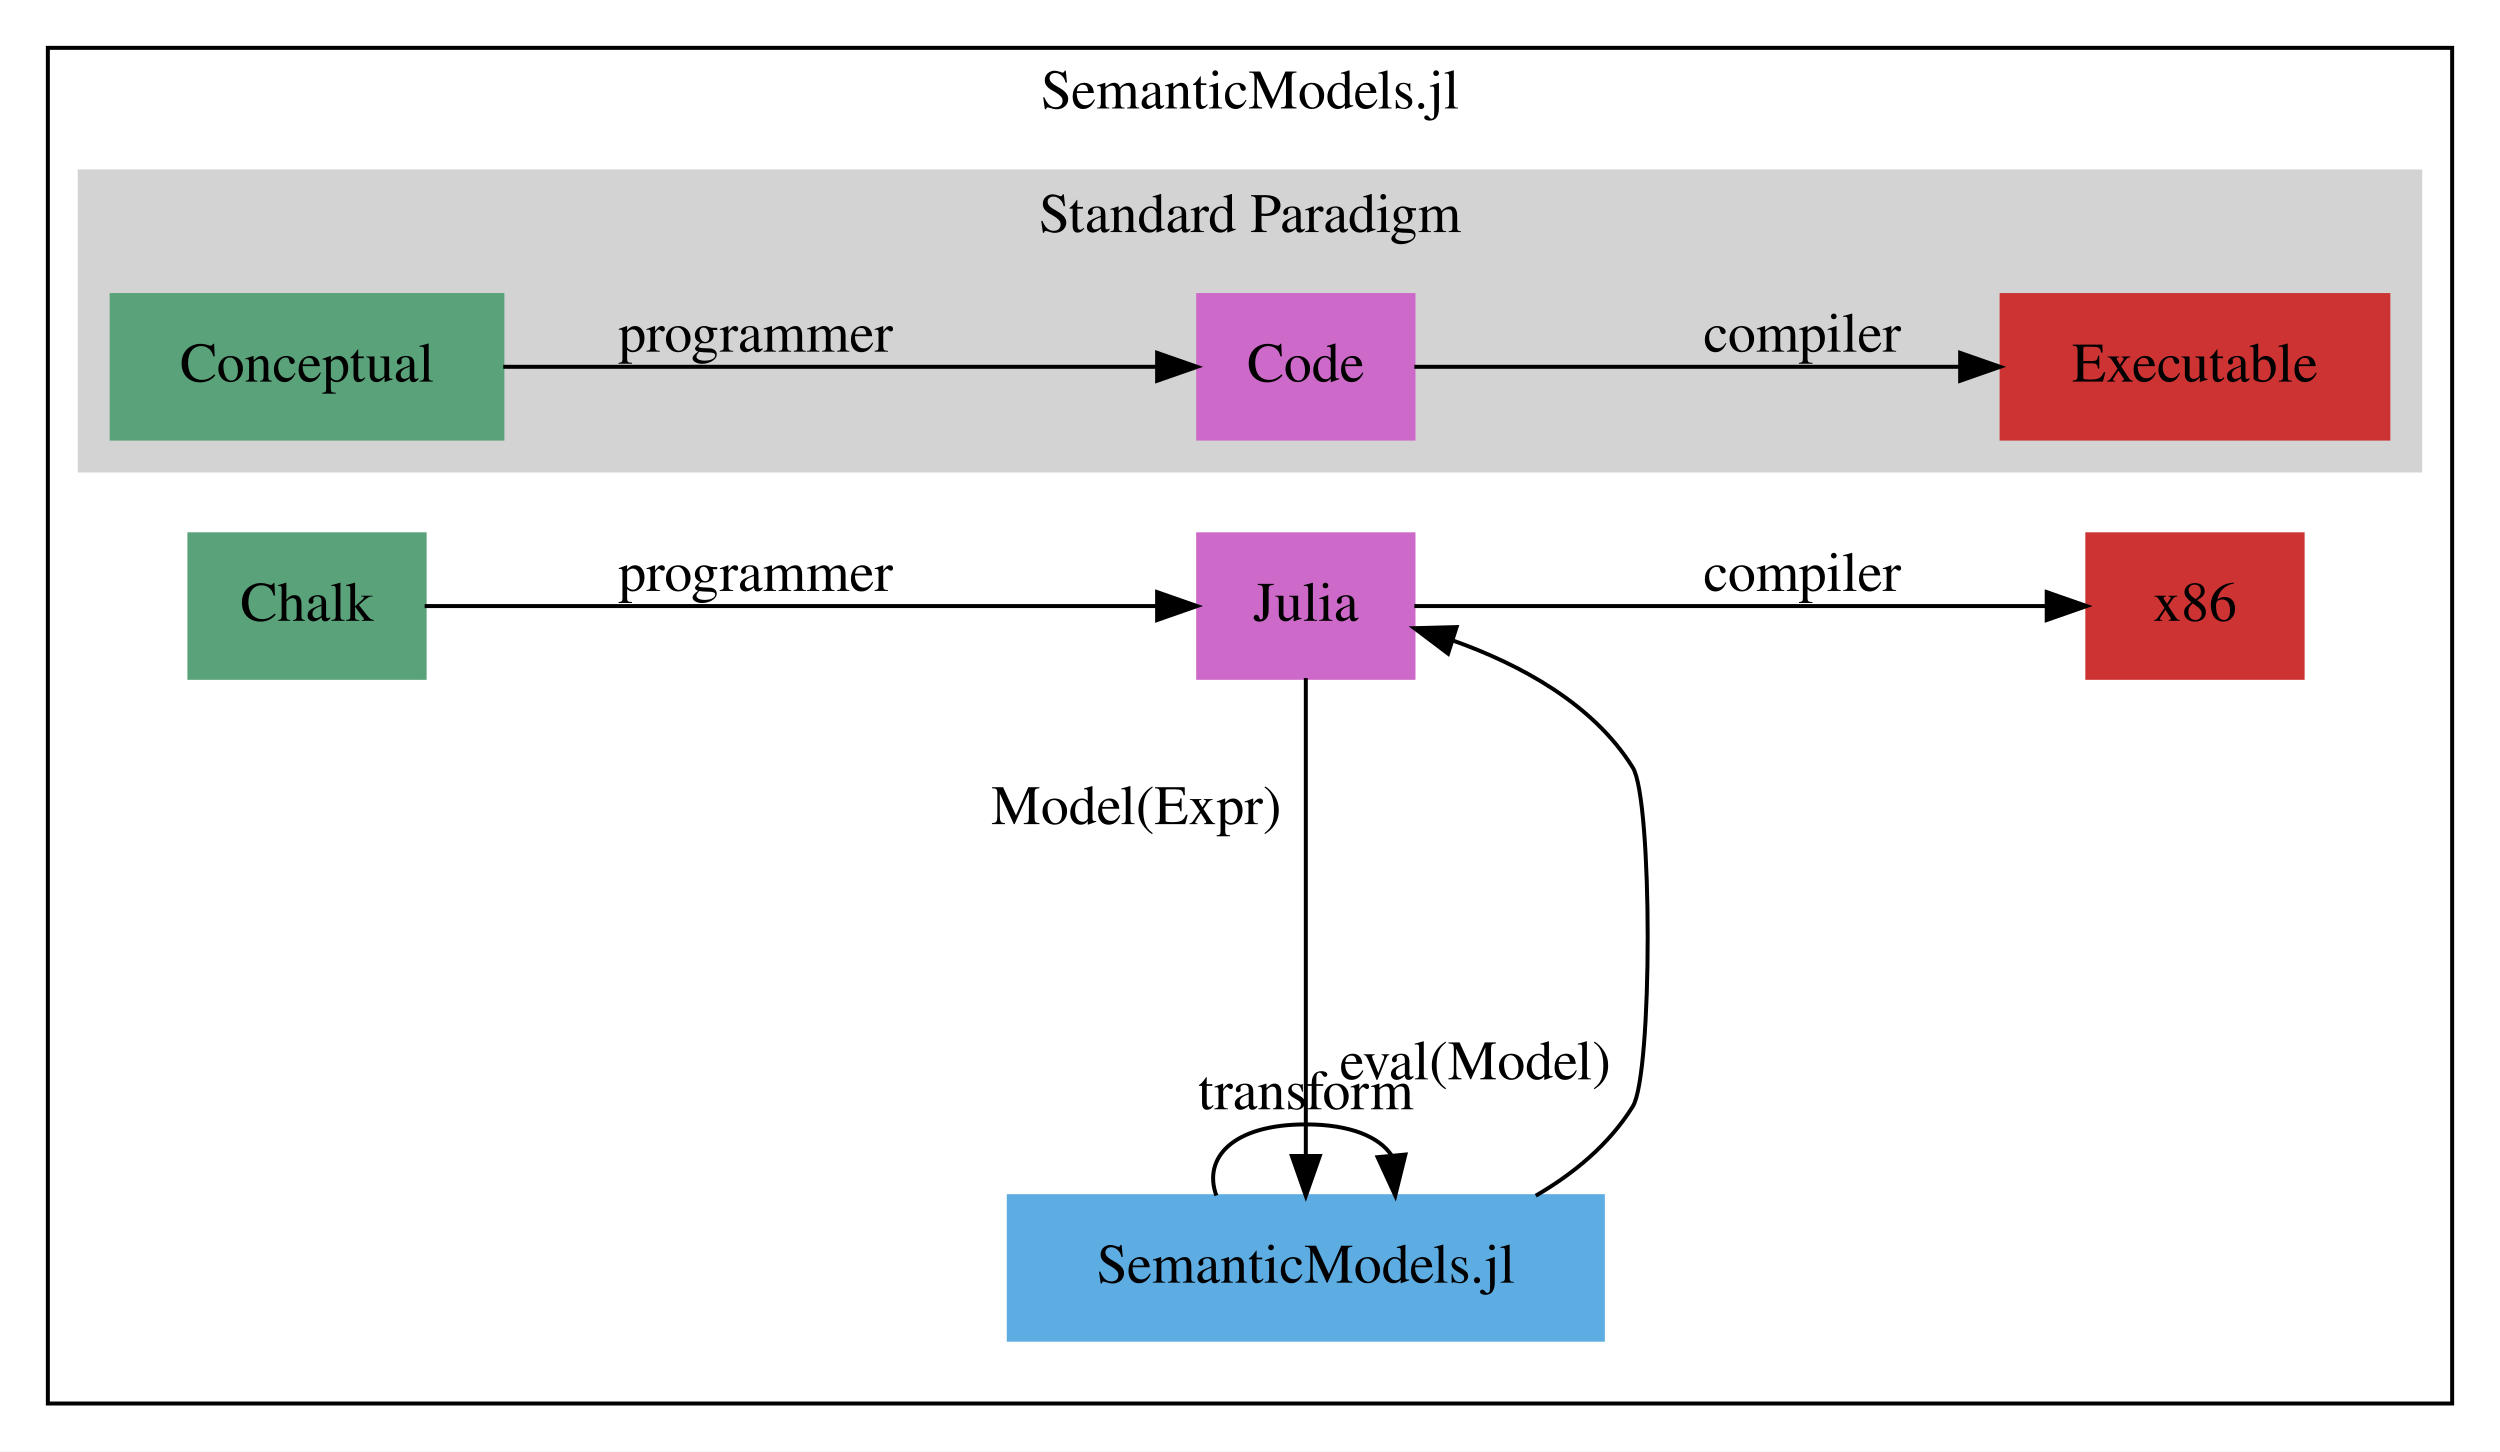
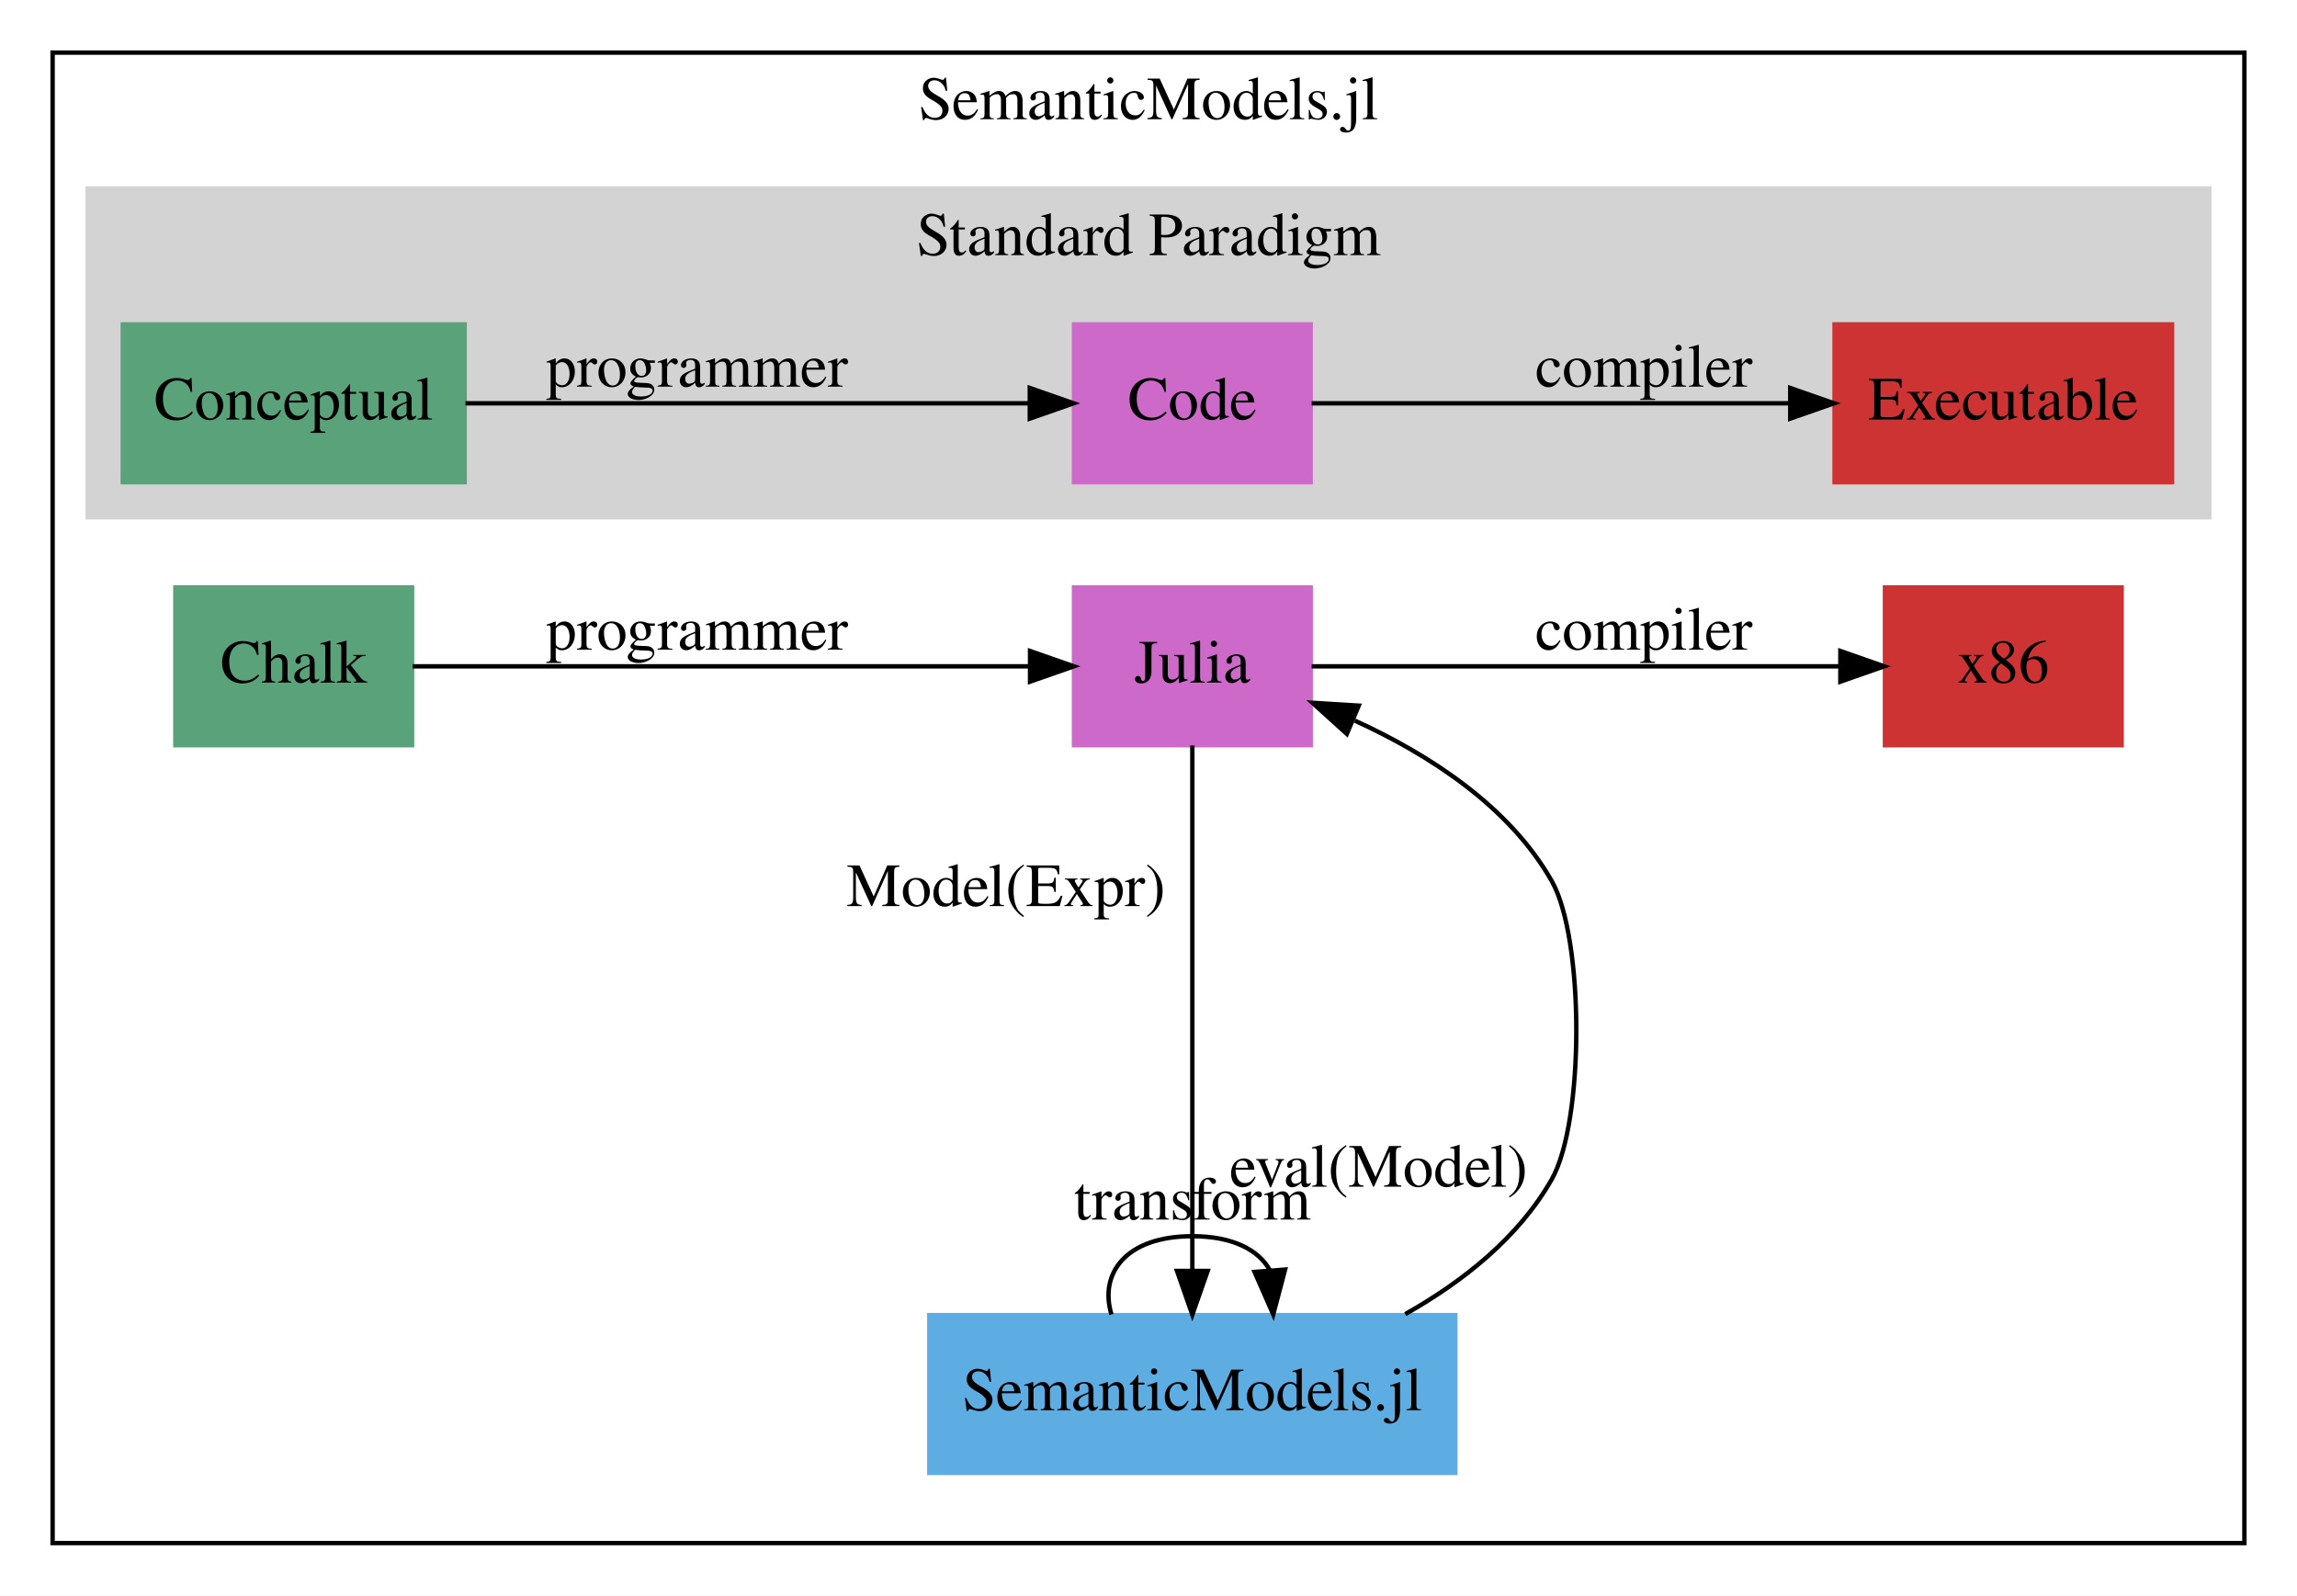
- <svg xmlns="http://www.w3.org/2000/svg" width="627pt" height="364pt" viewBox="0.00 0.00 627.00 364.00">
+ <svg xmlns="http://www.w3.org/2000/svg" width="524pt" height="364pt" viewBox="0.00 0.00 524.00 364.00">
  <g id="graph0" class="graph" transform="scale(1 1) rotate(0) translate(4 360)">
-     <polygon fill="white" stroke="none" points="-4,4 -4,-360 623,-360 623,4 -4,4" />
+     <polygon fill="white" stroke="none" points="-4,4 -4,-360 520,-360 520,4 -4,4" />
    <g id="clust1" class="cluster">
-       <polygon fill="none" stroke="black" points="8,-8 8,-348 611,-348 611,-8 8,-8" />
-       <text text-anchor="middle" x="309.5" y="-332.8" font-family="Times,serif" font-size="14.00">SemanticModels.jl</text>
+       <polygon fill="none" stroke="black" points="8,-8 8,-348 508,-348 508,-8 8,-8" />
+       <text text-anchor="middle" x="258" y="-332.8" font-family="Times,serif" font-size="14.00">SemanticModels.jl</text>
    </g>
    <g id="clust2" class="cluster">
-       <polygon fill="lightgrey" stroke="lightgrey" points="16,-242 16,-317 603,-317 603,-242 16,-242" />
-       <text text-anchor="middle" x="309.5" y="-301.8" font-family="Times,serif" font-size="14.00">Standard Paradigm</text>
+       <polygon fill="lightgrey" stroke="lightgrey" points="16,-242 16,-317 500,-317 500,-242 16,-242" />
+       <text text-anchor="middle" x="258" y="-301.8" font-family="Times,serif" font-size="14.00">Standard Paradigm</text>
    </g>
    <g id="clust3" class="cluster">
-       <polygon fill="white" stroke="white" points="35.5,-16 35.5,-234 581.5,-234 581.5,-16 35.5,-16" />
+       <polygon fill="white" stroke="white" points="28,-16 28,-234 488,-234 488,-16 28,-16" />
    </g>
    <g id="node1" class="node">
-       <polygon fill="#59a27a" stroke="#59a27a" points="122,-286 24,-286 24,-250 122,-250 122,-286" />
-       <text text-anchor="middle" x="73" y="-264.3" font-family="Times,serif" font-size="14.00">Conceptual</text>
+       <polygon fill="#59a27a" stroke="#59a27a" points="102,-286 24,-286 24,-250 102,-250 102,-286" />
+       <text text-anchor="middle" x="63" y="-264.3" font-family="Times,serif" font-size="14.00">Conceptual</text>
    </g>
    <g id="node2" class="node">
-       <polygon fill="#cd69c9" stroke="#cd69c9" points="350.5,-286 296.5,-286 296.5,-250 350.5,-250 350.5,-286" />
-       <text text-anchor="middle" x="323.5" y="-264.3" font-family="Times,serif" font-size="14.00">Code</text>
+       <polygon fill="#cd69c9" stroke="#cd69c9" points="295,-286 241,-286 241,-250 295,-250 295,-286" />
+       <text text-anchor="middle" x="268" y="-264.3" font-family="Times,serif" font-size="14.00">Code</text>
    </g>
    <g id="edge1" class="edge">
-       <path fill="none" stroke="black" d="M122.208,-268C170.192,-268 242.762,-268 286.111,-268" />
-       <polygon fill="black" stroke="black" points="286.207,-271.5 296.207,-268 286.207,-264.5 286.207,-271.5" />
-       <text text-anchor="middle" x="185.5" y="-271.8" font-family="Times,serif" font-size="14.00">programmer</text>
+       <path fill="none" stroke="black" d="M102.183,-268C139.083,-268 194.573,-268 230.791,-268" />
+       <polygon fill="black" stroke="black" points="230.917,-271.5 240.917,-268 230.917,-264.5 230.917,-271.5" />
+       <text text-anchor="middle" x="155" y="-271.8" font-family="Times,serif" font-size="14.00">programmer</text>
    </g>
    <g id="node3" class="node">
-       <polygon fill="#cd3333" stroke="#cd3333" points="595,-286 498,-286 498,-250 595,-250 595,-286" />
-       <text text-anchor="middle" x="546.5" y="-264.3" font-family="Times,serif" font-size="14.00">Executable</text>
+       <polygon fill="#cd3333" stroke="#cd3333" points="491.5,-286 414.5,-286 414.5,-250 491.5,-250 491.5,-286" />
+       <text text-anchor="middle" x="453" y="-264.3" font-family="Times,serif" font-size="14.00">Executable</text>
    </g>
    <g id="edge2" class="edge">
-       <path fill="none" stroke="black" d="M350.719,-268C384.239,-268 443.233,-268 487.539,-268" />
-       <polygon fill="black" stroke="black" points="487.606,-271.5 497.606,-268 487.606,-264.5 487.606,-271.5" />
-       <text text-anchor="middle" x="448" y="-271.8" font-family="Times,serif" font-size="14.00">compiler</text>
+       <path fill="none" stroke="black" d="M295.219,-268C323.522,-268 369.212,-268 403.985,-268" />
+       <polygon fill="black" stroke="black" points="404.394,-271.5 414.394,-268 404.394,-264.5 404.394,-271.5" />
+       <text text-anchor="middle" x="371" y="-271.8" font-family="Times,serif" font-size="14.00">compiler</text>
    </g>
    <g id="node4" class="node">
-       <polygon fill="#59a27a" stroke="#59a27a" points="102.5,-226 43.5,-226 43.5,-190 102.5,-190 102.5,-226" />
-       <text text-anchor="middle" x="73" y="-204.3" font-family="Times,serif" font-size="14.00">Chalk</text>
+       <polygon fill="#59a27a" stroke="#59a27a" points="90,-226 36,-226 36,-190 90,-190 90,-226" />
+       <text text-anchor="middle" x="63" y="-204.3" font-family="Times,serif" font-size="14.00">Chalk</text>
    </g>
    <g id="node5" class="node">
-       <polygon fill="#cd69c9" stroke="#cd69c9" points="350.5,-226 296.5,-226 296.5,-190 350.5,-190 350.5,-226" />
-       <text text-anchor="middle" x="323.5" y="-204.3" font-family="Times,serif" font-size="14.00">Julia</text>
+       <polygon fill="#cd69c9" stroke="#cd69c9" points="295,-226 241,-226 241,-190 295,-190 295,-226" />
+       <text text-anchor="middle" x="268" y="-204.3" font-family="Times,serif" font-size="14.00">Julia</text>
    </g>
    <g id="edge3" class="edge">
-       <path fill="none" stroke="black" d="M102.506,-208C147.853,-208 236.371,-208 286.19,-208" />
-       <polygon fill="black" stroke="black" points="286.204,-211.5 296.204,-208 286.204,-204.5 286.204,-211.5" />
-       <text text-anchor="middle" x="185.5" y="-211.8" font-family="Times,serif" font-size="14.00">programmer</text>
+       <path fill="none" stroke="black" d="M90.123,-208C125.904,-208 190.316,-208 230.75,-208" />
+       <polygon fill="black" stroke="black" points="230.977,-211.5 240.977,-208 230.977,-204.5 230.977,-211.5" />
+       <text text-anchor="middle" x="155" y="-211.8" font-family="Times,serif" font-size="14.00">programmer</text>
    </g>
    <g id="node6" class="node">
-       <polygon fill="#5dade2" stroke="#5dade2" points="398,-60 249,-60 249,-24 398,-24 398,-60" />
-       <text text-anchor="middle" x="323.5" y="-38.3" font-family="Times,serif" font-size="14.00">SemanticModels.jl</text>
+       <polygon fill="#5dade2" stroke="#5dade2" points="328,-60 208,-60 208,-24 328,-24 328,-60" />
+       <text text-anchor="middle" x="268" y="-38.3" font-family="Times,serif" font-size="14.00">SemanticModels.jl</text>
    </g>
    <g id="edge4" class="edge">
-       <path fill="none" stroke="black" d="M323.5,-189.941C323.5,-161.142 323.5,-104.58 323.5,-70.347" />
-       <polygon fill="black" stroke="black" points="327,-70.081 323.5,-60.081 320,-70.081 327,-70.081" />
-       <text text-anchor="middle" x="281" y="-153.3" font-family="Times,serif" font-size="14.00">Model(Expr)</text>
+       <path fill="none" stroke="black" d="M268,-189.941C268,-161.142 268,-104.58 268,-70.347" />
+       <polygon fill="black" stroke="black" points="271.5,-70.081 268,-60.081 264.5,-70.081 271.5,-70.081" />
+       <text text-anchor="middle" x="225.5" y="-153.3" font-family="Times,serif" font-size="14.00">Model(Expr)</text>
    </g>
    <g id="node7" class="node">
-       <polygon fill="#cd3333" stroke="#cd3333" points="573.5,-226 519.5,-226 519.5,-190 573.5,-190 573.5,-226" />
-       <text text-anchor="middle" x="546.5" y="-204.3" font-family="Times,serif" font-size="14.00">x86</text>
+       <polygon fill="#cd3333" stroke="#cd3333" points="480,-226 426,-226 426,-190 480,-190 480,-226" />
+       <text text-anchor="middle" x="453" y="-204.3" font-family="Times,serif" font-size="14.00">x86</text>
    </g>
    <g id="edge7" class="edge">
-       <path fill="none" stroke="black" d="M350.719,-208C390.096,-208 464.627,-208 509.205,-208" />
-       <polygon fill="black" stroke="black" points="509.315,-211.5 519.315,-208 509.315,-204.5 509.315,-211.5" />
-       <text text-anchor="middle" x="448" y="-211.8" font-family="Times,serif" font-size="14.00">compiler</text>
+       <path fill="none" stroke="black" d="M295.219,-208C326.746,-208 379.848,-208 415.402,-208" />
+       <polygon fill="black" stroke="black" points="415.829,-211.5 425.829,-208 415.829,-204.5 415.829,-211.5" />
+       <text text-anchor="middle" x="371" y="-211.8" font-family="Times,serif" font-size="14.00">compiler</text>
    </g>
    <g id="edge5" class="edge">
-       <path fill="none" stroke="black" d="M381.17,-60.121C390.845,-65.754 399.634,-73.06 405.5,-82.5 410.485,-90.522 410.485,-159.478 405.5,-167.5 395.552,-183.508 377.199,-193.379 360.375,-199.361" />
-       <polygon fill="black" stroke="black" points="359.178,-196.07 350.721,-202.452 361.312,-202.736 359.178,-196.07" />
-       <text text-anchor="middle" x="366" y="-89.3" font-family="Times,serif" font-size="14.00">eval(Model)</text>
+       <path fill="none" stroke="black" d="M316.571,-60.225C329.763,-67.669 342.471,-77.73 350,-91 357.457,-104.143 357.457,-145.857 350,-159 340.285,-176.122 321.95,-187.901 305.076,-195.61" />
+       <polygon fill="black" stroke="black" points="303.246,-192.583 295.387,-199.689 305.961,-199.035 303.246,-192.583" />
+       <text text-anchor="middle" x="310.5" y="-89.3" font-family="Times,serif" font-size="14.00">eval(Model)</text>
    </g>
    <g id="edge6" class="edge">
-       <path fill="none" stroke="black" d="M301.067,-60.153C297.616,-69.539 305.094,-78 323.5,-78 334.716,-78 341.874,-74.858 344.974,-70.28" />
-       <polygon fill="black" stroke="black" points="348.475,-70.438 345.933,-60.153 341.506,-69.778 348.475,-70.438" />
-       <text text-anchor="middle" x="323.5" y="-81.8" font-family="Times,serif" font-size="14.00">transform</text>
+       <path fill="none" stroke="black" d="M249.547,-60.153C246.708,-69.539 252.859,-78 268,-78 277.226,-78 283.114,-74.858 285.664,-70.28" />
+       <polygon fill="black" stroke="black" points="289.166,-70.394 286.453,-60.153 282.187,-69.851 289.166,-70.394" />
+       <text text-anchor="middle" x="268" y="-81.8" font-family="Times,serif" font-size="14.00">transform</text>
    </g>
  </g>
</svg>
